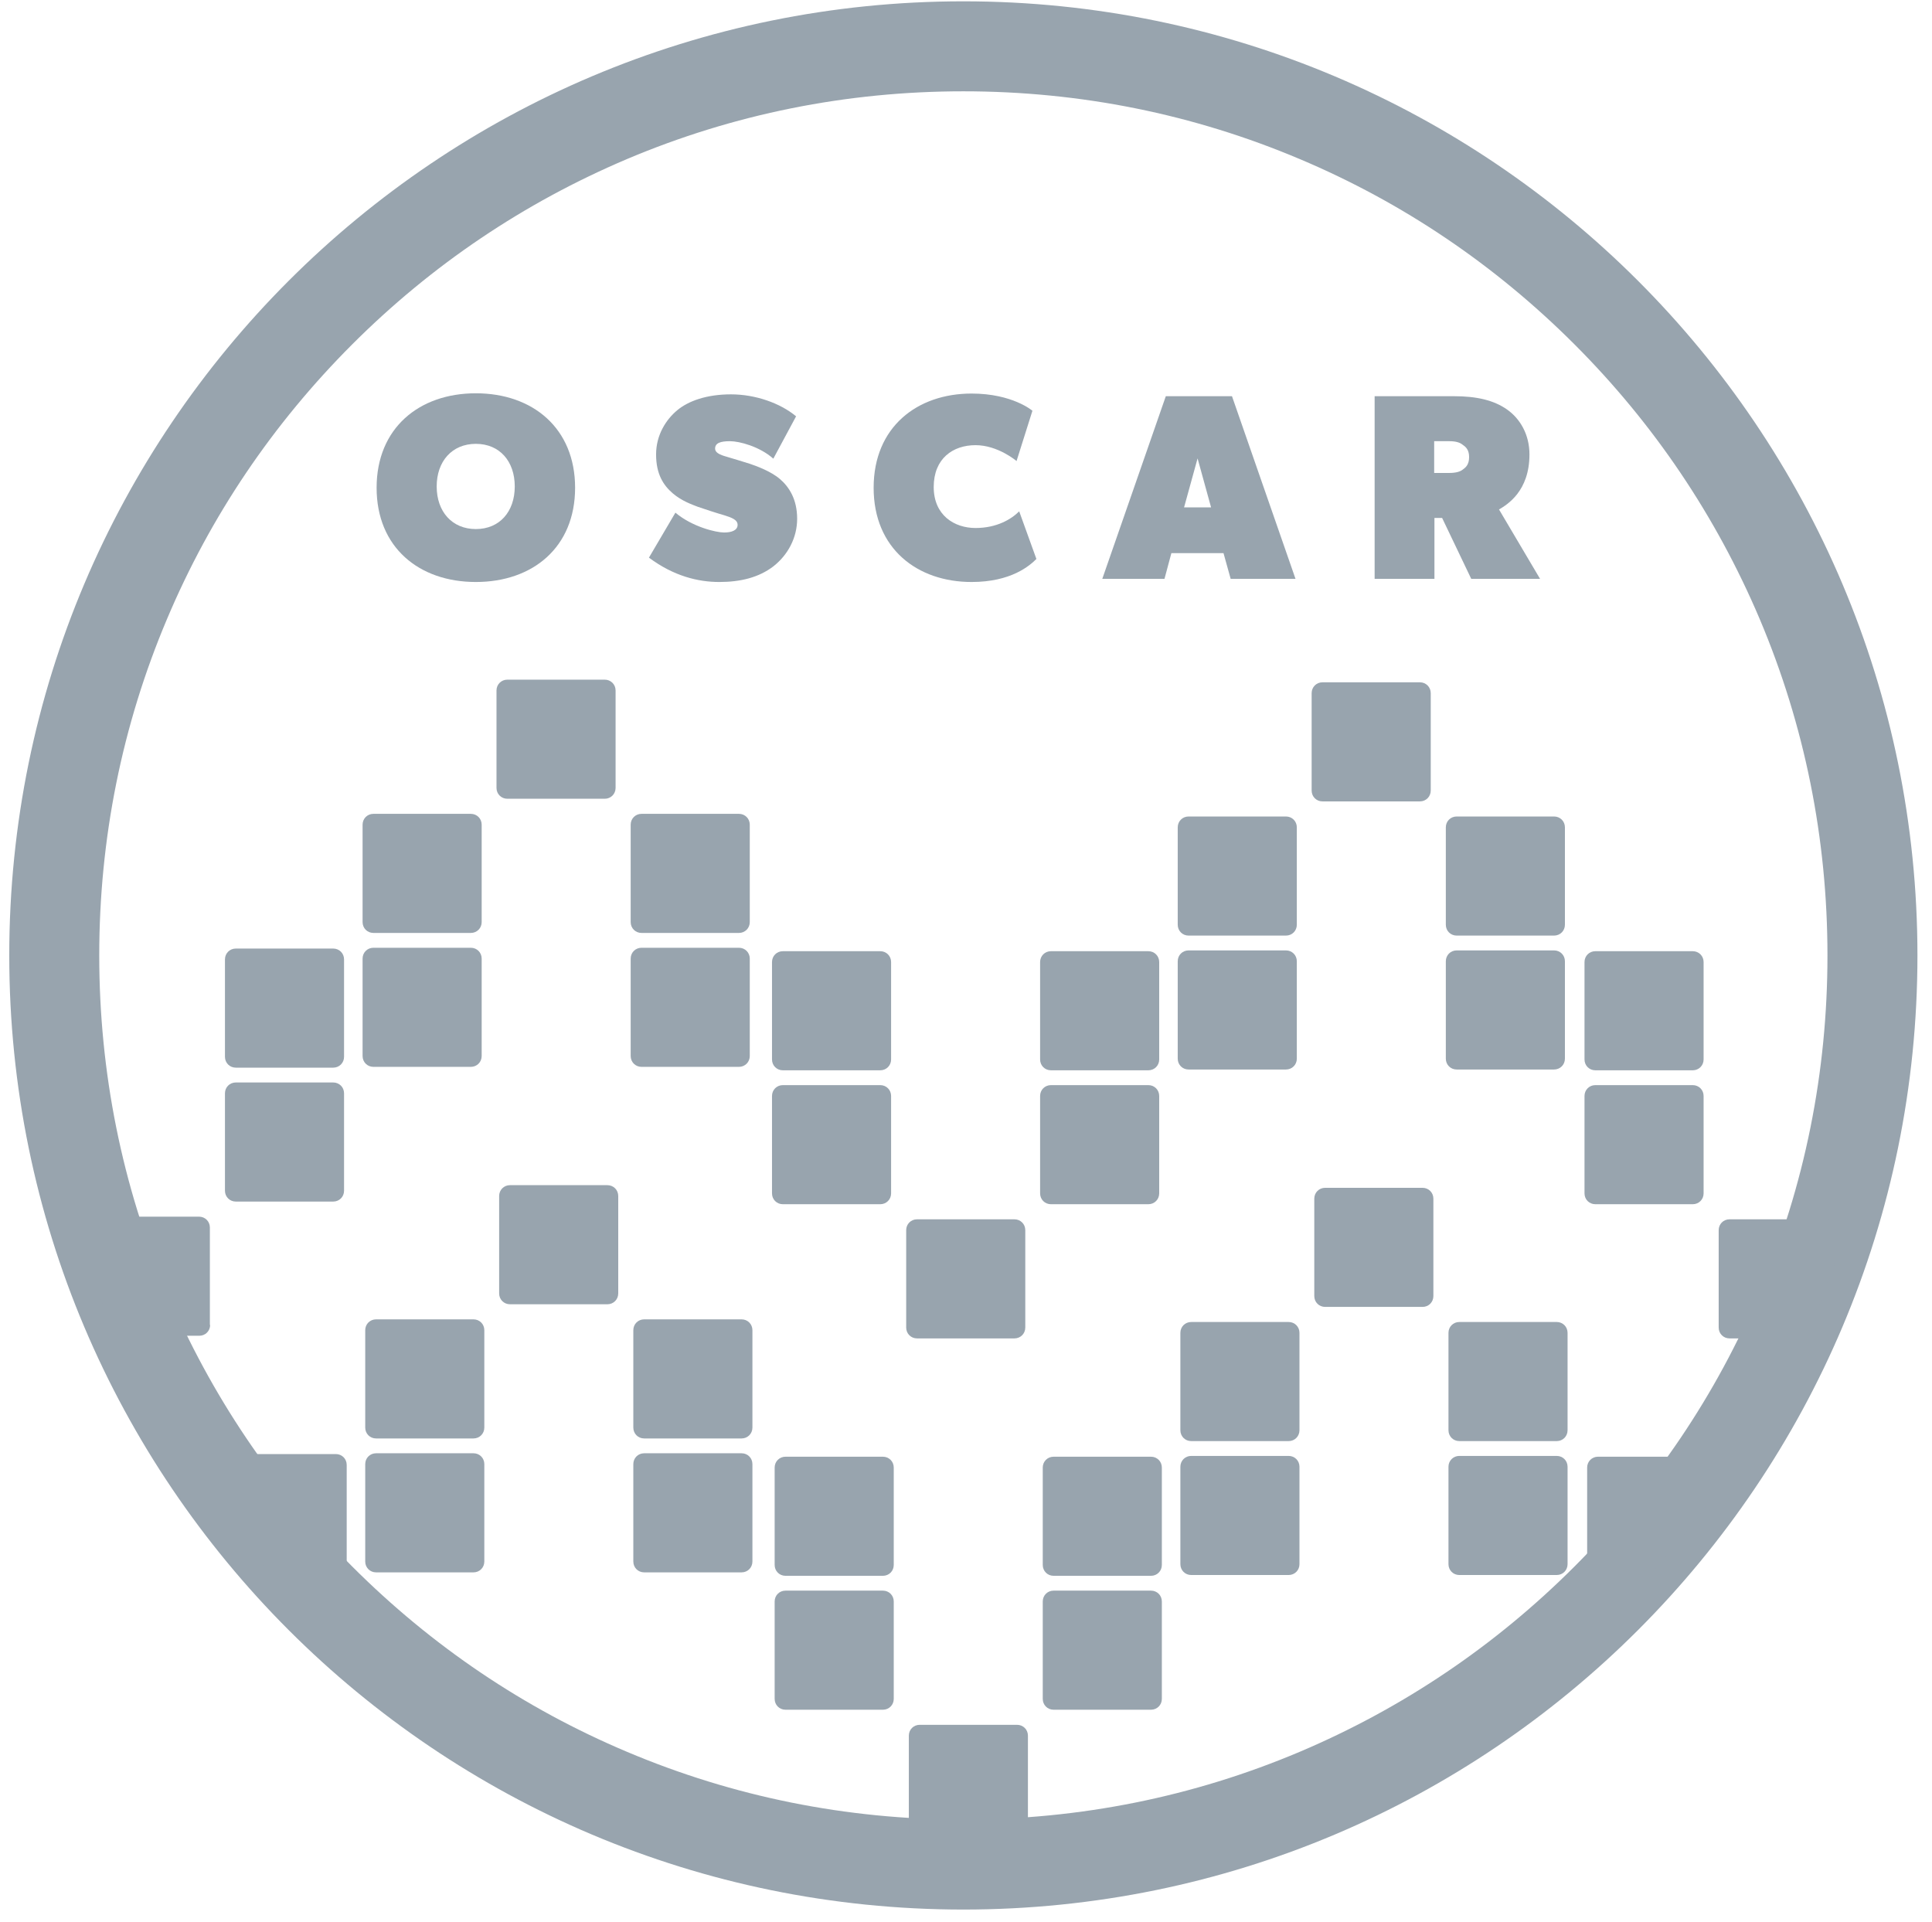
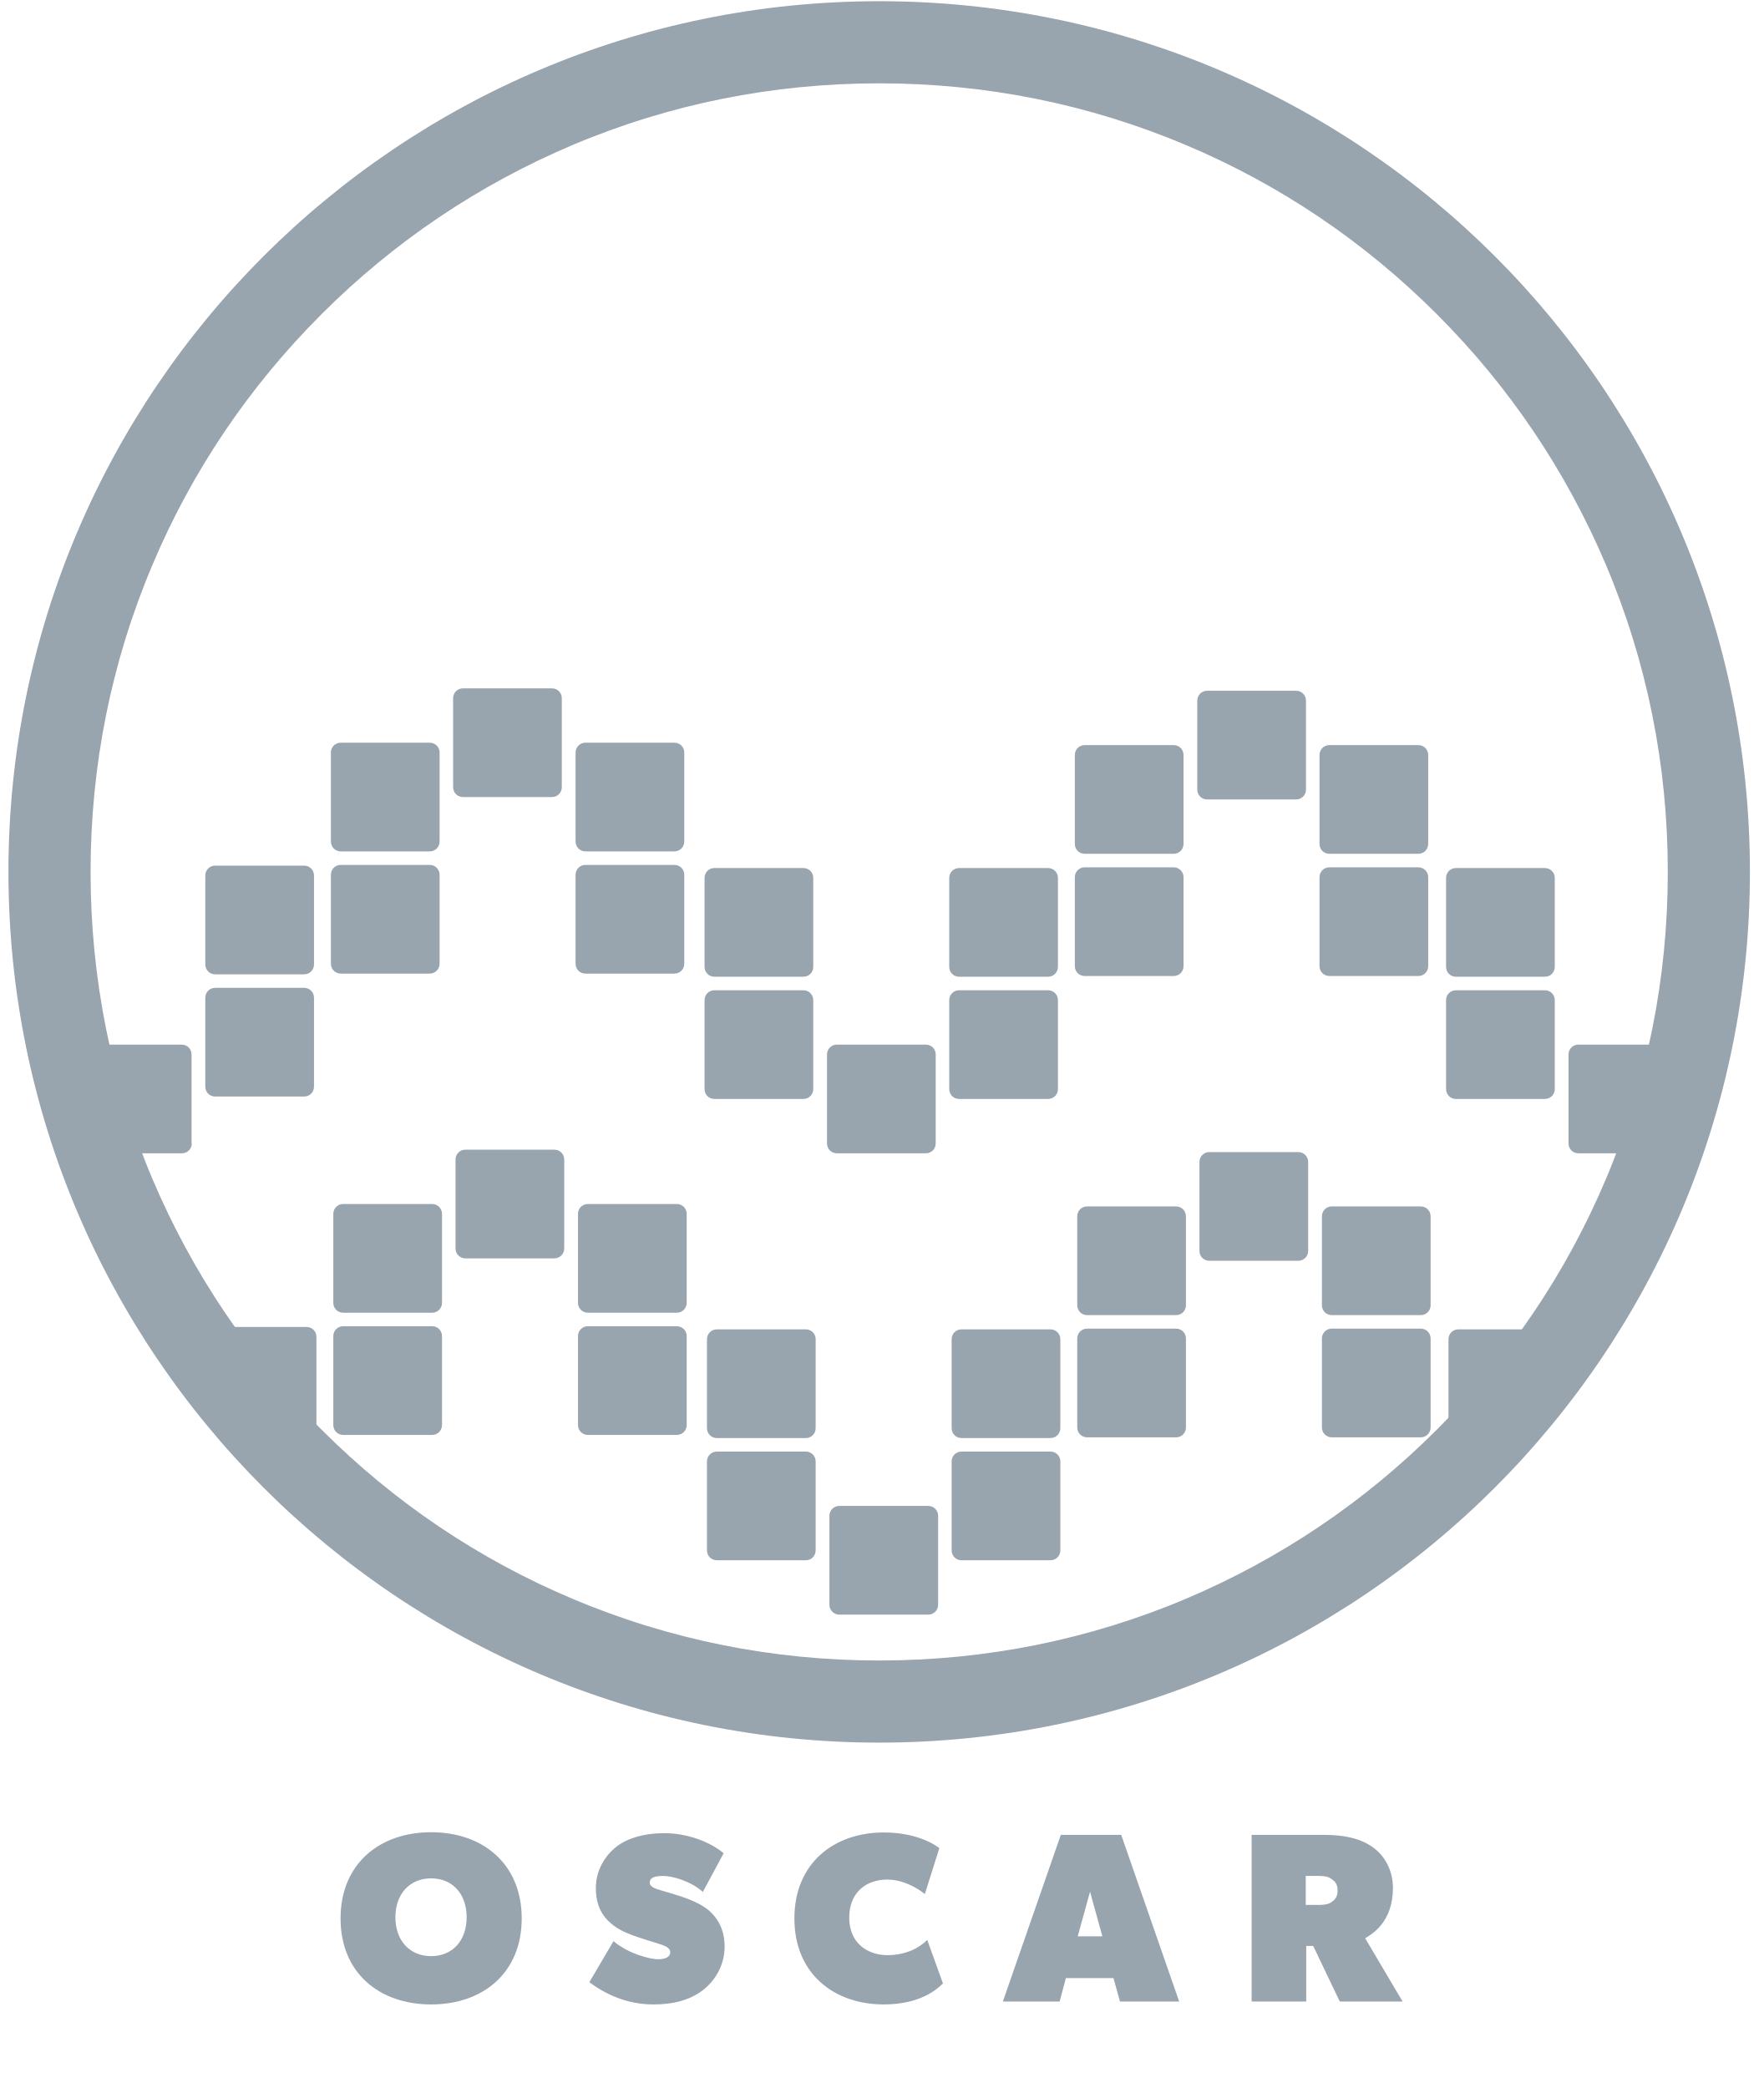
- <svg xmlns="http://www.w3.org/2000/svg" xmlns:xlink="http://www.w3.org/1999/xlink" class="docs-icon" version="1.1" id="Layer_1" x="0px" y="0px" viewBox="0 0 730 726" style="enable-background:new 0 0 730 726;" xml:space="preserve">
+ <svg xmlns="http://www.w3.org/2000/svg" xmlns:xlink="http://www.w3.org/1999/xlink" class="docs-icon" version="1.1" id="Layer_1" x="0px" y="0px" viewBox="0 0 730 864.5" style="enable-background:new 0 0 730 864.5;" xml:space="preserve">
  <style type="text/css">
	.st0{fill:none;}
	.st1{fill:#98A4AE;}
	.st2{clip-path:url(#SVGID_2_);}
+ 	.st3{clip-path:url(#SVGID_4_);}
</style>
  <g>
-     <path class="st0" d="M364,704.5c-91.8,0-178-35.7-242.9-100.6C56.2,539,20.5,452.8,20.5,361s35.7-178,100.6-242.9   S272.2,17.5,364,17.5s178,35.7,242.9,100.6C671.8,183,707.5,269.2,707.5,361s-35.7,178-100.6,242.9   C542,668.8,455.8,704.5,364,704.5z" />
-     <path class="st1" d="M364,34.5c44.1,0,86.9,8.6,127.1,25.6c38.9,16.4,73.8,40,103.8,70c30,30,53.5,64.9,70,103.8   c17,40.2,25.6,83,25.6,127.1s-8.6,86.9-25.6,127.1c-16.4,38.9-40,73.8-70,103.8c-30,30-64.9,53.5-103.8,70   c-40.2,17-83,25.6-127.1,25.6s-86.9-8.6-127.1-25.6c-38.9-16.4-73.8-40-103.8-70c-30-30-53.5-64.9-70-103.8   c-17-40.2-25.6-83-25.6-127.1s8.6-86.9,25.6-127.1c16.4-38.9,40-73.8,70-103.8s64.9-53.5,103.8-70C277.1,43.1,319.9,34.5,364,34.5    M364,0.5C164.9,0.5,3.5,161.9,3.5,361S164.9,721.5,364,721.5S724.5,560.1,724.5,361S563.1,0.5,364,0.5L364,0.5z" />
+     <path class="st0" d="M364,704.5c-91.8,0-178-35.7-242.9-100.6S20.5,452.8,20.5,361s35.7-178,100.6-242.9S272.2,17.5,364,17.5   s178,35.7,242.9,100.6S707.5,269.2,707.5,361s-35.7,178-100.6,242.9S455.8,704.5,364,704.5z" />
+     <path class="st1" d="M364,34.5c44.1,0,86.9,8.6,127.1,25.6c38.9,16.4,73.8,40,103.8,70s53.5,64.9,70,103.8   c17,40.2,25.6,83,25.6,127.1s-8.6,86.9-25.6,127.1c-16.4,38.9-40,73.8-70,103.8s-64.9,53.5-103.8,70c-40.2,17-83,25.6-127.1,25.6   s-86.9-8.6-127.1-25.6c-38.9-16.4-73.8-40-103.8-70s-53.5-64.9-70-103.8c-17-40.2-25.6-83-25.6-127.1s8.6-86.9,25.6-127.1   c16.4-38.9,40-73.8,70-103.8s64.9-53.5,103.8-70C277.1,43.1,319.9,34.5,364,34.5 M364,0.5C164.9,0.5,3.5,161.9,3.5,361   S164.9,721.5,364,721.5S724.5,560.1,724.5,361S563.1,0.5,364,0.5L364,0.5z" />
  </g>
  <g>
-     <defs>
-       <circle id="SVGID_1_" cx="363" cy="361" r="350" />
-     </defs>
-     <clipPath id="SVGID_2_">
-       <use xlink:href="#SVGID_1_" style="overflow:visible;" />
-     </clipPath>
-     <g class="st2">
-       <g>
+     <g>
+       <defs>
+         <circle id="SVGID_1_" cx="363" cy="361" r="350" />
+       </defs>
+       <clipPath id="SVGID_2_">
+         <use xlink:href="#SVGID_1_" style="overflow:visible;" />
+       </clipPath>
+       <g class="st2">
        <g>
-           <path class="st1" d="M238.3,311.6c0-2.3,1.8-4.1,4.1-4.1h36.8c2.3,0,4.1,1.8,4.1,4.1v36.8c0,2.3-1.8,4.1-4.1,4.1h-36.8      c-2.3,0-4.1-1.8-4.1-4.1V311.6z" />
+           <g>
+             <path class="st1" d="M238.3,311.6c0-2.3,1.8-4.1,4.1-4.1h36.8c2.3,0,4.1,1.8,4.1,4.1v36.8c0,2.3-1.8,4.1-4.1,4.1h-36.8       c-2.3,0-4.1-1.8-4.1-4.1V311.6z" />
+           </g>
+           <g>
+             <path class="st1" d="M238.3,362.2c0-2.3,1.8-4.1,4.1-4.1h36.8c2.3,0,4.1,1.8,4.1,4.1V399c0,2.3-1.8,4.1-4.1,4.1h-36.8       c-2.3,0-4.1-1.8-4.1-4.1V362.2z" />
+           </g>
+           <g>
+             <path class="st1" d="M187.6,289.1c0-2.3,1.8-4.1,4.1-4.1h36.8c2.3,0,4.1,1.8,4.1,4.1v36.8c0,2.3-1.8,4.1-4.1,4.1h-36.8       c-2.3,0-4.1-1.8-4.1-4.1V289.1z" />
+           </g>
+           <g>
+             <path class="st1" d="M137,311.6c0-2.3,1.8-4.1,4.1-4.1h36.8c2.3,0,4.1,1.8,4.1,4.1v36.8c0,2.3-1.8,4.1-4.1,4.1h-36.8       c-2.3,0-4.1-1.8-4.1-4.1V311.6z" />
+           </g>
+           <g>
+             <path class="st1" d="M137,362.2c0-2.3,1.8-4.1,4.1-4.1h36.8c2.3,0,4.1,1.8,4.1,4.1V399c0,2.3-1.8,4.1-4.1,4.1h-36.8       c-2.3,0-4.1-1.8-4.1-4.1V362.2z" />
+           </g>
        </g>
        <g>
-           <path class="st1" d="M238.3,362.2c0-2.3,1.8-4.1,4.1-4.1h36.8c2.3,0,4.1,1.8,4.1,4.1v36.8c0,2.3-1.8,4.1-4.1,4.1h-36.8      c-2.3,0-4.1-1.8-4.1-4.1V362.2z" />
+           <path class="st1" d="M336.7,450.9c0,2.3-1.8,4.1-4.1,4.1h-36.8c-2.3,0-4.1-1.8-4.1-4.1v-36.8c0-2.3,1.8-4.1,4.1-4.1h36.8      c2.3,0,4.1,1.8,4.1,4.1V450.9z" />
        </g>
        <g>
-           <path class="st1" d="M187.6,260.9c0-2.3,1.8-4.1,4.1-4.1h36.8c2.3,0,4.1,1.8,4.1,4.1v36.8c0,2.3-1.8,4.1-4.1,4.1h-36.8      c-2.3,0-4.1-1.8-4.1-4.1V260.9z" />
+           <path class="st1" d="M336.7,400.3c0,2.3-1.8,4.1-4.1,4.1h-36.8c-2.3,0-4.1-1.8-4.1-4.1v-36.8c0-2.3,1.8-4.1,4.1-4.1h36.8      c2.3,0,4.1,1.8,4.1,4.1V400.3z" />
        </g>
        <g>
-           <path class="st1" d="M137,311.6c0-2.3,1.8-4.1,4.1-4.1h36.8c2.3,0,4.1,1.8,4.1,4.1v36.8c0,2.3-1.8,4.1-4.1,4.1h-36.8      c-2.3,0-4.1-1.8-4.1-4.1V311.6z" />
+           <path class="st1" d="M387.4,473.4c0,2.3-1.8,4.1-4.1,4.1h-36.8c-2.3,0-4.1-1.8-4.1-4.1v-36.8c0-2.3,1.8-4.1,4.1-4.1h36.8      c2.3,0,4.1,1.8,4.1,4.1V473.4z" />
        </g>
        <g>
-           <path class="st1" d="M137,362.2c0-2.3,1.8-4.1,4.1-4.1h36.8c2.3,0,4.1,1.8,4.1,4.1v36.8c0,2.3-1.8,4.1-4.1,4.1h-36.8      c-2.3,0-4.1-1.8-4.1-4.1V362.2z" />
+           <path class="st1" d="M438,450.9c0,2.3-1.8,4.1-4.1,4.1h-36.8c-2.3,0-4.1-1.8-4.1-4.1v-36.8c0-2.3,1.8-4.1,4.1-4.1h36.8      c2.3,0,4.1,1.8,4.1,4.1V450.9z" />
+         </g>
+         <g>
+           <path class="st1" d="M438,400.3c0,2.3-1.8,4.1-4.1,4.1h-36.8c-2.3,0-4.1-1.8-4.1-4.1v-36.8c0-2.3,1.8-4.1,4.1-4.1h36.8      c2.3,0,4.1,1.8,4.1,4.1V400.3z" />
+         </g>
+         <g>
+           <g>
+             <path class="st1" d="M546.3,312.6c0-2.3,1.8-4.1,4.1-4.1h36.8c2.3,0,4.1,1.8,4.1,4.1v36.8c0,2.3-1.8,4.1-4.1,4.1h-36.8       c-2.3,0-4.1-1.8-4.1-4.1V312.6z" />
+           </g>
+           <g>
+             <path class="st1" d="M546.3,363.2c0-2.3,1.8-4.1,4.1-4.1h36.8c2.3,0,4.1,1.8,4.1,4.1V400c0,2.3-1.8,4.1-4.1,4.1h-36.8       c-2.3,0-4.1-1.8-4.1-4.1V363.2z" />
+           </g>
+           <g>
+             <path class="st1" d="M495.7,290.1c0-2.3,1.8-4.1,4.1-4.1h36.8c2.3,0,4.1,1.8,4.1,4.1v36.8c0,2.3-1.8,4.1-4.1,4.1h-36.8       c-2.3,0-4.1-1.8-4.1-4.1V290.1z" />
+           </g>
+           <g>
+             <path class="st1" d="M445,312.6c0-2.3,1.8-4.1,4.1-4.1h36.8c2.3,0,4.1,1.8,4.1,4.1v36.8c0,2.3-1.8,4.1-4.1,4.1h-36.8       c-2.3,0-4.1-1.8-4.1-4.1V312.6z" />
+           </g>
+           <g>
+             <path class="st1" d="M445,363.2c0-2.3,1.8-4.1,4.1-4.1h36.8c2.3,0,4.1,1.8,4.1,4.1V400c0,2.3-1.8,4.1-4.1,4.1h-36.8       c-2.3,0-4.1-1.8-4.1-4.1V363.2z" />
+           </g>
+         </g>
+         <g>
+           <path class="st1" d="M643.7,450.9c0,2.3-1.8,4.1-4.1,4.1h-36.8c-2.3,0-4.1-1.8-4.1-4.1v-36.8c0-2.3,1.8-4.1,4.1-4.1h36.8      c2.3,0,4.1,1.8,4.1,4.1V450.9z" />
+         </g>
+         <g>
+           <path class="st1" d="M643.7,400.3c0,2.3-1.8,4.1-4.1,4.1h-36.8c-2.3,0-4.1-1.8-4.1-4.1v-36.8c0-2.3,1.8-4.1,4.1-4.1h36.8      c2.3,0,4.1,1.8,4.1,4.1V400.3z" />
+         </g>
+         <g>
+           <path class="st1" d="M694.4,473.4c0,2.3-1.8,4.1-4.1,4.1h-36.8c-2.3,0-4.1-1.8-4.1-4.1v-36.8c0-2.3,1.8-4.1,4.1-4.1h36.8      c2.3,0,4.1,1.8,4.1,4.1V473.4z" />
+         </g>
+         <g>
+           <path class="st1" d="M79.4,473.4c0,2.3-1.8,4.1-4.1,4.1H38.4c-2.3,0-4.1-1.8-4.1-4.1v-36.8c0-2.3,1.8-4.1,4.1-4.1h36.8      c2.3,0,4.1,1.8,4.1,4.1v36.8H79.4z" />
+         </g>
+         <g>
+           <path class="st1" d="M130,449.9c0,2.3-1.8,4.1-4.1,4.1H89.1c-2.3,0-4.1-1.8-4.1-4.1v-36.8c0-2.3,1.8-4.1,4.1-4.1h36.8      c2.3,0,4.1,1.8,4.1,4.1V449.9z" />
+         </g>
+         <g>
+           <path class="st1" d="M130,399.3c0,2.3-1.8,4.1-4.1,4.1H89.1c-2.3,0-4.1-1.8-4.1-4.1v-36.8c0-2.3,1.8-4.1,4.1-4.1h36.8      c2.3,0,4.1,1.8,4.1,4.1V399.3z" />
        </g>
      </g>
-       <g>
-         <path class="st1" d="M336.7,450.9c0,2.3-1.8,4.1-4.1,4.1h-36.8c-2.3,0-4.1-1.8-4.1-4.1v-36.8c0-2.3,1.8-4.1,4.1-4.1h36.8     c2.3,0,4.1,1.8,4.1,4.1V450.9z" />
-       </g>
-       <g>
-         <path class="st1" d="M336.7,400.3c0,2.3-1.8,4.1-4.1,4.1h-36.8c-2.3,0-4.1-1.8-4.1-4.1v-36.8c0-2.3,1.8-4.1,4.1-4.1h36.8     c2.3,0,4.1,1.8,4.1,4.1V400.3z" />
-       </g>
-       <g>
-         <path class="st1" d="M387.4,501.6c0,2.3-1.8,4.1-4.1,4.1h-36.8c-2.3,0-4.1-1.8-4.1-4.1v-36.8c0-2.3,1.8-4.1,4.1-4.1h36.8     c2.3,0,4.1,1.8,4.1,4.1V501.6z" />
-       </g>
-       <g>
-         <path class="st1" d="M438,450.9c0,2.3-1.8,4.1-4.1,4.1h-36.8c-2.3,0-4.1-1.8-4.1-4.1v-36.8c0-2.3,1.8-4.1,4.1-4.1h36.8     c2.3,0,4.1,1.8,4.1,4.1V450.9z" />
-       </g>
-       <g>
-         <path class="st1" d="M438,400.3c0,2.3-1.8,4.1-4.1,4.1h-36.8c-2.3,0-4.1-1.8-4.1-4.1v-36.8c0-2.3,1.8-4.1,4.1-4.1h36.8     c2.3,0,4.1,1.8,4.1,4.1V400.3z" />
-       </g>
-       <g>
+     </g>
+     <g>
+       <defs>
+         <circle id="SVGID_3_" cx="363" cy="361" r="350" />
+       </defs>
+       <clipPath id="SVGID_4_">
+         <use xlink:href="#SVGID_3_" style="overflow:visible;" />
+       </clipPath>
+       <g class="st3">
        <g>
-           <path class="st1" d="M546.3,312.6c0-2.3,1.8-4.1,4.1-4.1h36.8c2.3,0,4.1,1.8,4.1,4.1v36.8c0,2.3-1.8,4.1-4.1,4.1h-36.8      c-2.3,0-4.1-1.8-4.1-4.1V312.6z" />
+           <g>
+             <path class="st1" d="M239.3,502.6c0-2.3,1.8-4.1,4.1-4.1h36.8c2.3,0,4.1,1.8,4.1,4.1v36.8c0,2.3-1.8,4.1-4.1,4.1h-36.8       c-2.3,0-4.1-1.8-4.1-4.1V502.6z" />
+           </g>
+           <g>
+             <path class="st1" d="M239.3,553.2c0-2.3,1.8-4.1,4.1-4.1h36.8c2.3,0,4.1,1.8,4.1,4.1V590c0,2.3-1.8,4.1-4.1,4.1h-36.8       c-2.3,0-4.1-1.8-4.1-4.1V553.2z" />
+           </g>
+           <g>
+             <path class="st1" d="M188.6,480.1c0-2.3,1.8-4.1,4.1-4.1h36.8c2.3,0,4.1,1.8,4.1,4.1v36.8c0,2.3-1.8,4.1-4.1,4.1h-36.8       c-2.3,0-4.1-1.8-4.1-4.1V480.1z" />
+           </g>
+           <g>
+             <path class="st1" d="M138,502.6c0-2.3,1.8-4.1,4.1-4.1h36.8c2.3,0,4.1,1.8,4.1,4.1v36.8c0,2.3-1.8,4.1-4.1,4.1h-36.8       c-2.3,0-4.1-1.8-4.1-4.1V502.6z" />
+           </g>
+           <g>
+             <path class="st1" d="M138,553.2c0-2.3,1.8-4.1,4.1-4.1h36.8c2.3,0,4.1,1.8,4.1,4.1V590c0,2.3-1.8,4.1-4.1,4.1h-36.8       c-2.3,0-4.1-1.8-4.1-4.1V553.2z" />
+           </g>
        </g>
        <g>
-           <path class="st1" d="M546.3,363.2c0-2.3,1.8-4.1,4.1-4.1h36.8c2.3,0,4.1,1.8,4.1,4.1v36.8c0,2.3-1.8,4.1-4.1,4.1h-36.8      c-2.3,0-4.1-1.8-4.1-4.1V363.2z" />
+           <path class="st1" d="M337.7,641.9c0,2.3-1.8,4.1-4.1,4.1h-36.8c-2.3,0-4.1-1.8-4.1-4.1v-36.8c0-2.3,1.8-4.1,4.1-4.1h36.8      c2.3,0,4.1,1.8,4.1,4.1V641.9z" />
        </g>
        <g>
-           <path class="st1" d="M495.6,261.9c0-2.3,1.8-4.1,4.1-4.1h36.8c2.3,0,4.1,1.8,4.1,4.1v36.8c0,2.3-1.8,4.1-4.1,4.1h-36.8      c-2.3,0-4.1-1.8-4.1-4.1V261.9z" />
+           <path class="st1" d="M337.7,591.3c0,2.3-1.8,4.1-4.1,4.1h-36.8c-2.3,0-4.1-1.8-4.1-4.1v-36.8c0-2.3,1.8-4.1,4.1-4.1h36.8      c2.3,0,4.1,1.8,4.1,4.1V591.3z" />
        </g>
        <g>
-           <path class="st1" d="M445,312.6c0-2.3,1.8-4.1,4.1-4.1h36.8c2.3,0,4.1,1.8,4.1,4.1v36.8c0,2.3-1.8,4.1-4.1,4.1h-36.8      c-2.3,0-4.1-1.8-4.1-4.1V312.6z" />
+           <path class="st1" d="M388.4,664.4c0,2.3-1.8,4.1-4.1,4.1h-36.8c-2.3,0-4.1-1.8-4.1-4.1v-36.8c0-2.3,1.8-4.1,4.1-4.1h36.8      c2.3,0,4.1,1.8,4.1,4.1V664.4z" />
        </g>
        <g>
-           <path class="st1" d="M445,363.2c0-2.3,1.8-4.1,4.1-4.1h36.8c2.3,0,4.1,1.8,4.1,4.1v36.8c0,2.3-1.8,4.1-4.1,4.1h-36.8      c-2.3,0-4.1-1.8-4.1-4.1V363.2z" />
-         </g>
-       </g>
-       <g>
-         <path class="st1" d="M643.7,450.9c0,2.3-1.8,4.1-4.1,4.1h-36.8c-2.3,0-4.1-1.8-4.1-4.1v-36.8c0-2.3,1.8-4.1,4.1-4.1h36.8     c2.3,0,4.1,1.8,4.1,4.1V450.9z" />
-       </g>
-       <g>
-         <path class="st1" d="M643.7,400.3c0,2.3-1.8,4.1-4.1,4.1h-36.8c-2.3,0-4.1-1.8-4.1-4.1v-36.8c0-2.3,1.8-4.1,4.1-4.1h36.8     c2.3,0,4.1,1.8,4.1,4.1V400.3z" />
-       </g>
-       <g>
-         <path class="st1" d="M694.4,501.6c0,2.3-1.8,4.1-4.1,4.1h-36.8c-2.3,0-4.1-1.8-4.1-4.1v-36.8c0-2.3,1.8-4.1,4.1-4.1h36.8     c2.3,0,4.1,1.8,4.1,4.1V501.6z" />
-       </g>
-       <g>
-         <path class="st1" d="M79.4,500.6c0,2.3-1.8,4.1-4.1,4.1H38.4c-2.3,0-4.1-1.8-4.1-4.1v-36.8c0-2.3,1.8-4.1,4.1-4.1h36.8     c2.3,0,4.1,1.8,4.1,4.1V500.6z" />
-       </g>
-       <g>
-         <path class="st1" d="M130,449.9c0,2.3-1.8,4.1-4.1,4.1H89.1c-2.3,0-4.1-1.8-4.1-4.1v-36.8c0-2.3,1.8-4.1,4.1-4.1h36.8     c2.3,0,4.1,1.8,4.1,4.1V449.9z" />
-       </g>
-       <g>
-         <path class="st1" d="M130,399.3c0,2.3-1.8,4.1-4.1,4.1H89.1c-2.3,0-4.1-1.8-4.1-4.1v-36.8c0-2.3,1.8-4.1,4.1-4.1h36.8     c2.3,0,4.1,1.8,4.1,4.1V399.3z" />
-       </g>
-     </g>
-     <g class="st2">
-       <g>
-         <g>
-           <path class="st1" d="M239.3,502.6c0-2.3,1.8-4.1,4.1-4.1h36.8c2.3,0,4.1,1.8,4.1,4.1v36.8c0,2.3-1.8,4.1-4.1,4.1h-36.8      c-2.3,0-4.1-1.8-4.1-4.1V502.6z" />
+           <path class="st1" d="M439,641.9c0,2.3-1.8,4.1-4.1,4.1h-36.8c-2.3,0-4.1-1.8-4.1-4.1v-36.8c0-2.3,1.8-4.1,4.1-4.1h36.8      c2.3,0,4.1,1.8,4.1,4.1V641.9z" />
        </g>
        <g>
-           <path class="st1" d="M239.3,553.2c0-2.3,1.8-4.1,4.1-4.1h36.8c2.3,0,4.1,1.8,4.1,4.1v36.8c0,2.3-1.8,4.1-4.1,4.1h-36.8      c-2.3,0-4.1-1.8-4.1-4.1V553.2z" />
+           <path class="st1" d="M439,591.3c0,2.3-1.8,4.1-4.1,4.1h-36.8c-2.3,0-4.1-1.8-4.1-4.1v-36.8c0-2.3,1.8-4.1,4.1-4.1h36.8      c2.3,0,4.1,1.8,4.1,4.1V591.3z" />
        </g>
        <g>
-           <path class="st1" d="M188.6,451.9c0-2.3,1.8-4.1,4.1-4.1h36.8c2.3,0,4.1,1.8,4.1,4.1v36.8c0,2.3-1.8,4.1-4.1,4.1h-36.8      c-2.3,0-4.1-1.8-4.1-4.1V451.9z" />
+           <g>
+             <path class="st1" d="M547.3,503.6c0-2.3,1.8-4.1,4.1-4.1h36.8c2.3,0,4.1,1.8,4.1,4.1v36.8c0,2.3-1.8,4.1-4.1,4.1h-36.8       c-2.3,0-4.1-1.8-4.1-4.1V503.6z" />
+           </g>
+           <g>
+             <path class="st1" d="M547.3,554.2c0-2.3,1.8-4.1,4.1-4.1h36.8c2.3,0,4.1,1.8,4.1,4.1V591c0,2.3-1.8,4.1-4.1,4.1h-36.8       c-2.3,0-4.1-1.8-4.1-4.1V554.2z" />
+           </g>
+           <g>
+             <path class="st1" d="M496.6,481.1c0-2.3,1.8-4.1,4.1-4.1h36.8c2.3,0,4.1,1.8,4.1,4.1v36.8c0,2.3-1.8,4.1-4.1,4.1h-36.8       c-2.3,0-4.1-1.8-4.1-4.1V481.1z" />
+           </g>
+           <g>
+             <path class="st1" d="M446,503.6c0-2.3,1.8-4.1,4.1-4.1h36.8c2.3,0,4.1,1.8,4.1,4.1v36.8c0,2.3-1.8,4.1-4.1,4.1h-36.8       c-2.3,0-4.1-1.8-4.1-4.1V503.6z" />
+           </g>
+           <g>
+             <path class="st1" d="M446,554.2c0-2.3,1.8-4.1,4.1-4.1h36.8c2.3,0,4.1,1.8,4.1,4.1V591c0,2.3-1.8,4.1-4.1,4.1h-36.8       c-2.3,0-4.1-1.8-4.1-4.1V554.2z" />
+           </g>
        </g>
        <g>
-           <path class="st1" d="M138,502.6c0-2.3,1.8-4.1,4.1-4.1h36.8c2.3,0,4.1,1.8,4.1,4.1v36.8c0,2.3-1.8,4.1-4.1,4.1h-36.8      c-2.3,0-4.1-1.8-4.1-4.1V502.6z" />
+           <path class="st1" d="M644.7,591.3c0,2.3-1.8,4.1-4.1,4.1h-36.8c-2.3,0-4.1-1.8-4.1-4.1v-36.8c0-2.3,1.8-4.1,4.1-4.1h36.8      c2.3,0,4.1,1.8,4.1,4.1V591.3z" />
        </g>
        <g>
-           <path class="st1" d="M138,553.2c0-2.3,1.8-4.1,4.1-4.1h36.8c2.3,0,4.1,1.8,4.1,4.1v36.8c0,2.3-1.8,4.1-4.1,4.1h-36.8      c-2.3,0-4.1-1.8-4.1-4.1V553.2z" />
+           <path class="st1" d="M131,590.3c0,2.3-1.8,4.1-4.1,4.1H90.1c-2.3,0-4.1-1.8-4.1-4.1v-36.8c0-2.3,1.8-4.1,4.1-4.1h36.8      c2.3,0,4.1,1.8,4.1,4.1V590.3z" />
        </g>
-       </g>
-       <g>
-         <path class="st1" d="M337.7,641.9c0,2.3-1.8,4.1-4.1,4.1h-36.8c-2.3,0-4.1-1.8-4.1-4.1v-36.8c0-2.3,1.8-4.1,4.1-4.1h36.8     c2.3,0,4.1,1.8,4.1,4.1V641.9z" />
-       </g>
-       <g>
-         <path class="st1" d="M337.7,591.3c0,2.3-1.8,4.1-4.1,4.1h-36.8c-2.3,0-4.1-1.8-4.1-4.1v-36.8c0-2.3,1.8-4.1,4.1-4.1h36.8     c2.3,0,4.1,1.8,4.1,4.1V591.3z" />
-       </g>
-       <g>
-         <path class="st1" d="M388.4,692.6c0,2.3-1.8,4.1-4.1,4.1h-36.8c-2.3,0-4.1-1.8-4.1-4.1v-36.8c0-2.3,1.8-4.1,4.1-4.1h36.8     c2.3,0,4.1,1.8,4.1,4.1V692.6z" />
-       </g>
-       <g>
-         <path class="st1" d="M439,641.9c0,2.3-1.8,4.1-4.1,4.1h-36.8c-2.3,0-4.1-1.8-4.1-4.1v-36.8c0-2.3,1.8-4.1,4.1-4.1h36.8     c2.3,0,4.1,1.8,4.1,4.1V641.9z" />
-       </g>
-       <g>
-         <path class="st1" d="M439,591.3c0,2.3-1.8,4.1-4.1,4.1h-36.8c-2.3,0-4.1-1.8-4.1-4.1v-36.8c0-2.3,1.8-4.1,4.1-4.1h36.8     c2.3,0,4.1,1.8,4.1,4.1V591.3z" />
-       </g>
-       <g>
-         <g>
-           <path class="st1" d="M547.3,503.6c0-2.3,1.8-4.1,4.1-4.1h36.8c2.3,0,4.1,1.8,4.1,4.1v36.8c0,2.3-1.8,4.1-4.1,4.1h-36.8      c-2.3,0-4.1-1.8-4.1-4.1V503.6z" />
-         </g>
-         <g>
-           <path class="st1" d="M547.3,554.2c0-2.3,1.8-4.1,4.1-4.1h36.8c2.3,0,4.1,1.8,4.1,4.1v36.8c0,2.3-1.8,4.1-4.1,4.1h-36.8      c-2.3,0-4.1-1.8-4.1-4.1V554.2z" />
-         </g>
-         <g>
-           <path class="st1" d="M496.6,452.9c0-2.3,1.8-4.1,4.1-4.1h36.8c2.3,0,4.1,1.8,4.1,4.1v36.8c0,2.3-1.8,4.1-4.1,4.1h-36.8      c-2.3,0-4.1-1.8-4.1-4.1V452.9z" />
-         </g>
-         <g>
-           <path class="st1" d="M446,503.6c0-2.3,1.8-4.1,4.1-4.1h36.8c2.3,0,4.1,1.8,4.1,4.1v36.8c0,2.3-1.8,4.1-4.1,4.1h-36.8      c-2.3,0-4.1-1.8-4.1-4.1V503.6z" />
-         </g>
-         <g>
-           <path class="st1" d="M446,554.2c0-2.3,1.8-4.1,4.1-4.1h36.8c2.3,0,4.1,1.8,4.1,4.1v36.8c0,2.3-1.8,4.1-4.1,4.1h-36.8      c-2.3,0-4.1-1.8-4.1-4.1V554.2z" />
-         </g>
-       </g>
-       <g>
-         <path class="st1" d="M644.7,591.3c0,2.3-1.8,4.1-4.1,4.1h-36.8c-2.3,0-4.1-1.8-4.1-4.1v-36.8c0-2.3,1.8-4.1,4.1-4.1h36.8     c2.3,0,4.1,1.8,4.1,4.1V591.3z" />
-       </g>
-       <g>
-         <path class="st1" d="M131,590.3c0,2.3-1.8,4.1-4.1,4.1H90.1c-2.3,0-4.1-1.8-4.1-4.1v-36.8c0-2.3,1.8-4.1,4.1-4.1h36.8     c2.3,0,4.1,1.8,4.1,4.1V590.3z" />
      </g>
    </g>
  </g>
  <g>
-     <path class="st1" d="M179.8,219.9c-21.5,0-37.5-13.1-37.5-35.6c0-22.5,16-35.7,37.5-35.7s37.5,13.2,37.5,35.7   C217.3,206.8,201.3,219.9,179.8,219.9z M179.8,167.7c-9,0-14.8,6.6-14.8,16.1c0,9.5,5.8,16.1,14.8,16.1s14.7-6.6,14.7-16.1   C194.5,174.3,188.8,167.7,179.8,167.7z" />
-     <path class="st1" d="M292.2,214c-5.5,4.2-12.4,5.9-20.4,5.9c-8,0-17.2-2.2-26.6-9.2l10-17c6.4,5.4,15.4,7.5,18.4,7.5   s5.1-0.9,5.1-2.9c0-2-2.5-2.8-5-3.6c-2.5-0.7-8-2.5-10-3.2c-2-0.8-6-2.1-9.5-5.1c-3.5-3-6.3-7.2-6.3-14.7s3.9-13.3,8-16.7   c4.2-3.5,11.1-6,20.3-6c9.2,0,18.6,3.3,24.6,8.3l-8.6,16c-5.2-4.6-12.8-6.6-16.4-6.6c-3.6,0-5.6,0.7-5.6,2.8c0,2,3.2,2.7,4.8,3.2   c1.6,0.5,5.8,1.7,8.2,2.5c2.4,0.8,8,2.8,11.5,5.8c3.5,3,6.5,7.7,6.5,15C301.2,203.2,297.7,209.7,292.2,214z" />
-     <path class="st1" d="M391.6,211.2c-2.5,2.5-9.5,8.7-24.5,8.7c-20.5,0-37-12.6-37-35.6c0-23,16.5-35.6,37-35.6c15.5,0,23,6.5,23,6.5   l-6,19c0,0-7-6-15.5-6c-8.5,0-15.8,5-15.8,15.8c0,10.7,7.8,15.5,15.8,15.5c8,0,13.5-3.3,16.5-6.3L391.6,211.2z" />
-     <path class="st1" d="M489.5,218.7H465l-2.7-9.7h-19.7l-2.6,9.7h-23.5l24-69h25L489.5,218.7z M457.6,191.7l-5.1-18.5l-5.1,18.5   H457.6z" />
-     <path class="st1" d="M581.9,218.7h-26l-11-23H542v23h-22.6v-69h30c8.5,0,15,1.5,20,5c5,3.5,8.5,9.5,8.5,17c0,14-8.5,19-11.5,20.8   L581.9,218.7z M552.6,168c-1-0.8-2.5-1.3-5-1.3h-5.7v12h5.7c2.5,0,4.1-0.5,5-1.2c1.1-0.8,2.5-1.8,2.5-4.8   C555.1,169.7,553.6,168.7,552.6,168z" />
+     <path class="st1" d="M178.5,829.9c-21.5,0-37.5-13.1-37.5-35.6s16-35.7,37.5-35.7s37.5,13.2,37.5,35.7S200,829.9,178.5,829.9z    M178.5,777.7c-9,0-14.8,6.6-14.8,16.1s5.8,16.1,14.8,16.1s14.7-6.6,14.7-16.1S187.5,777.7,178.5,777.7z" />
+     <path class="st1" d="M291,824c-5.5,4.2-12.4,5.9-20.4,5.9s-17.2-2.2-26.6-9.2l10-17c6.4,5.4,15.4,7.5,18.4,7.5s5.1-0.9,5.1-2.9   s-2.5-2.8-5-3.6c-2.5-0.7-8-2.5-10-3.2c-2-0.8-6-2.1-9.5-5.1s-6.3-7.2-6.3-14.7s3.9-13.3,8-16.7c4.2-3.5,11.1-6,20.3-6   s18.6,3.3,24.6,8.3l-8.6,16c-5.2-4.6-12.8-6.6-16.4-6.6s-5.6,0.7-5.6,2.8c0,2,3.2,2.7,4.8,3.2c1.6,0.5,5.8,1.7,8.2,2.5   c2.4,0.8,8,2.8,11.5,5.8s6.5,7.7,6.5,15C300,813.2,296.5,819.7,291,824z" />
+     <path class="st1" d="M390.4,821.2c-2.5,2.5-9.5,8.7-24.5,8.7c-20.5,0-37-12.6-37-35.6s16.5-35.6,37-35.6c15.5,0,23,6.5,23,6.5   l-6,19c0,0-7-6-15.5-6s-15.8,5-15.8,15.8c0,10.7,7.8,15.5,15.8,15.5s13.5-3.3,16.5-6.3L390.4,821.2z" />
+     <path class="st1" d="M488.2,828.7h-24.5L461,819h-19.7l-2.6,9.7h-23.5l24-69h25L488.2,828.7z M456.4,801.7l-5.1-18.5l-5.1,18.5   H456.4z" />
+     <path class="st1" d="M580.7,828.7h-26l-11-23h-2.9v23h-22.6v-69h30c8.5,0,15,1.5,20,5s8.5,9.5,8.5,17c0,14-8.5,19-11.5,20.8   L580.7,828.7z M551.3,778c-1-0.8-2.5-1.3-5-1.3h-5.7v12h5.7c2.5,0,4.1-0.5,5-1.2c1.1-0.8,2.5-1.8,2.5-4.8S552.3,778.7,551.3,778z" />
  </g>
</svg>
